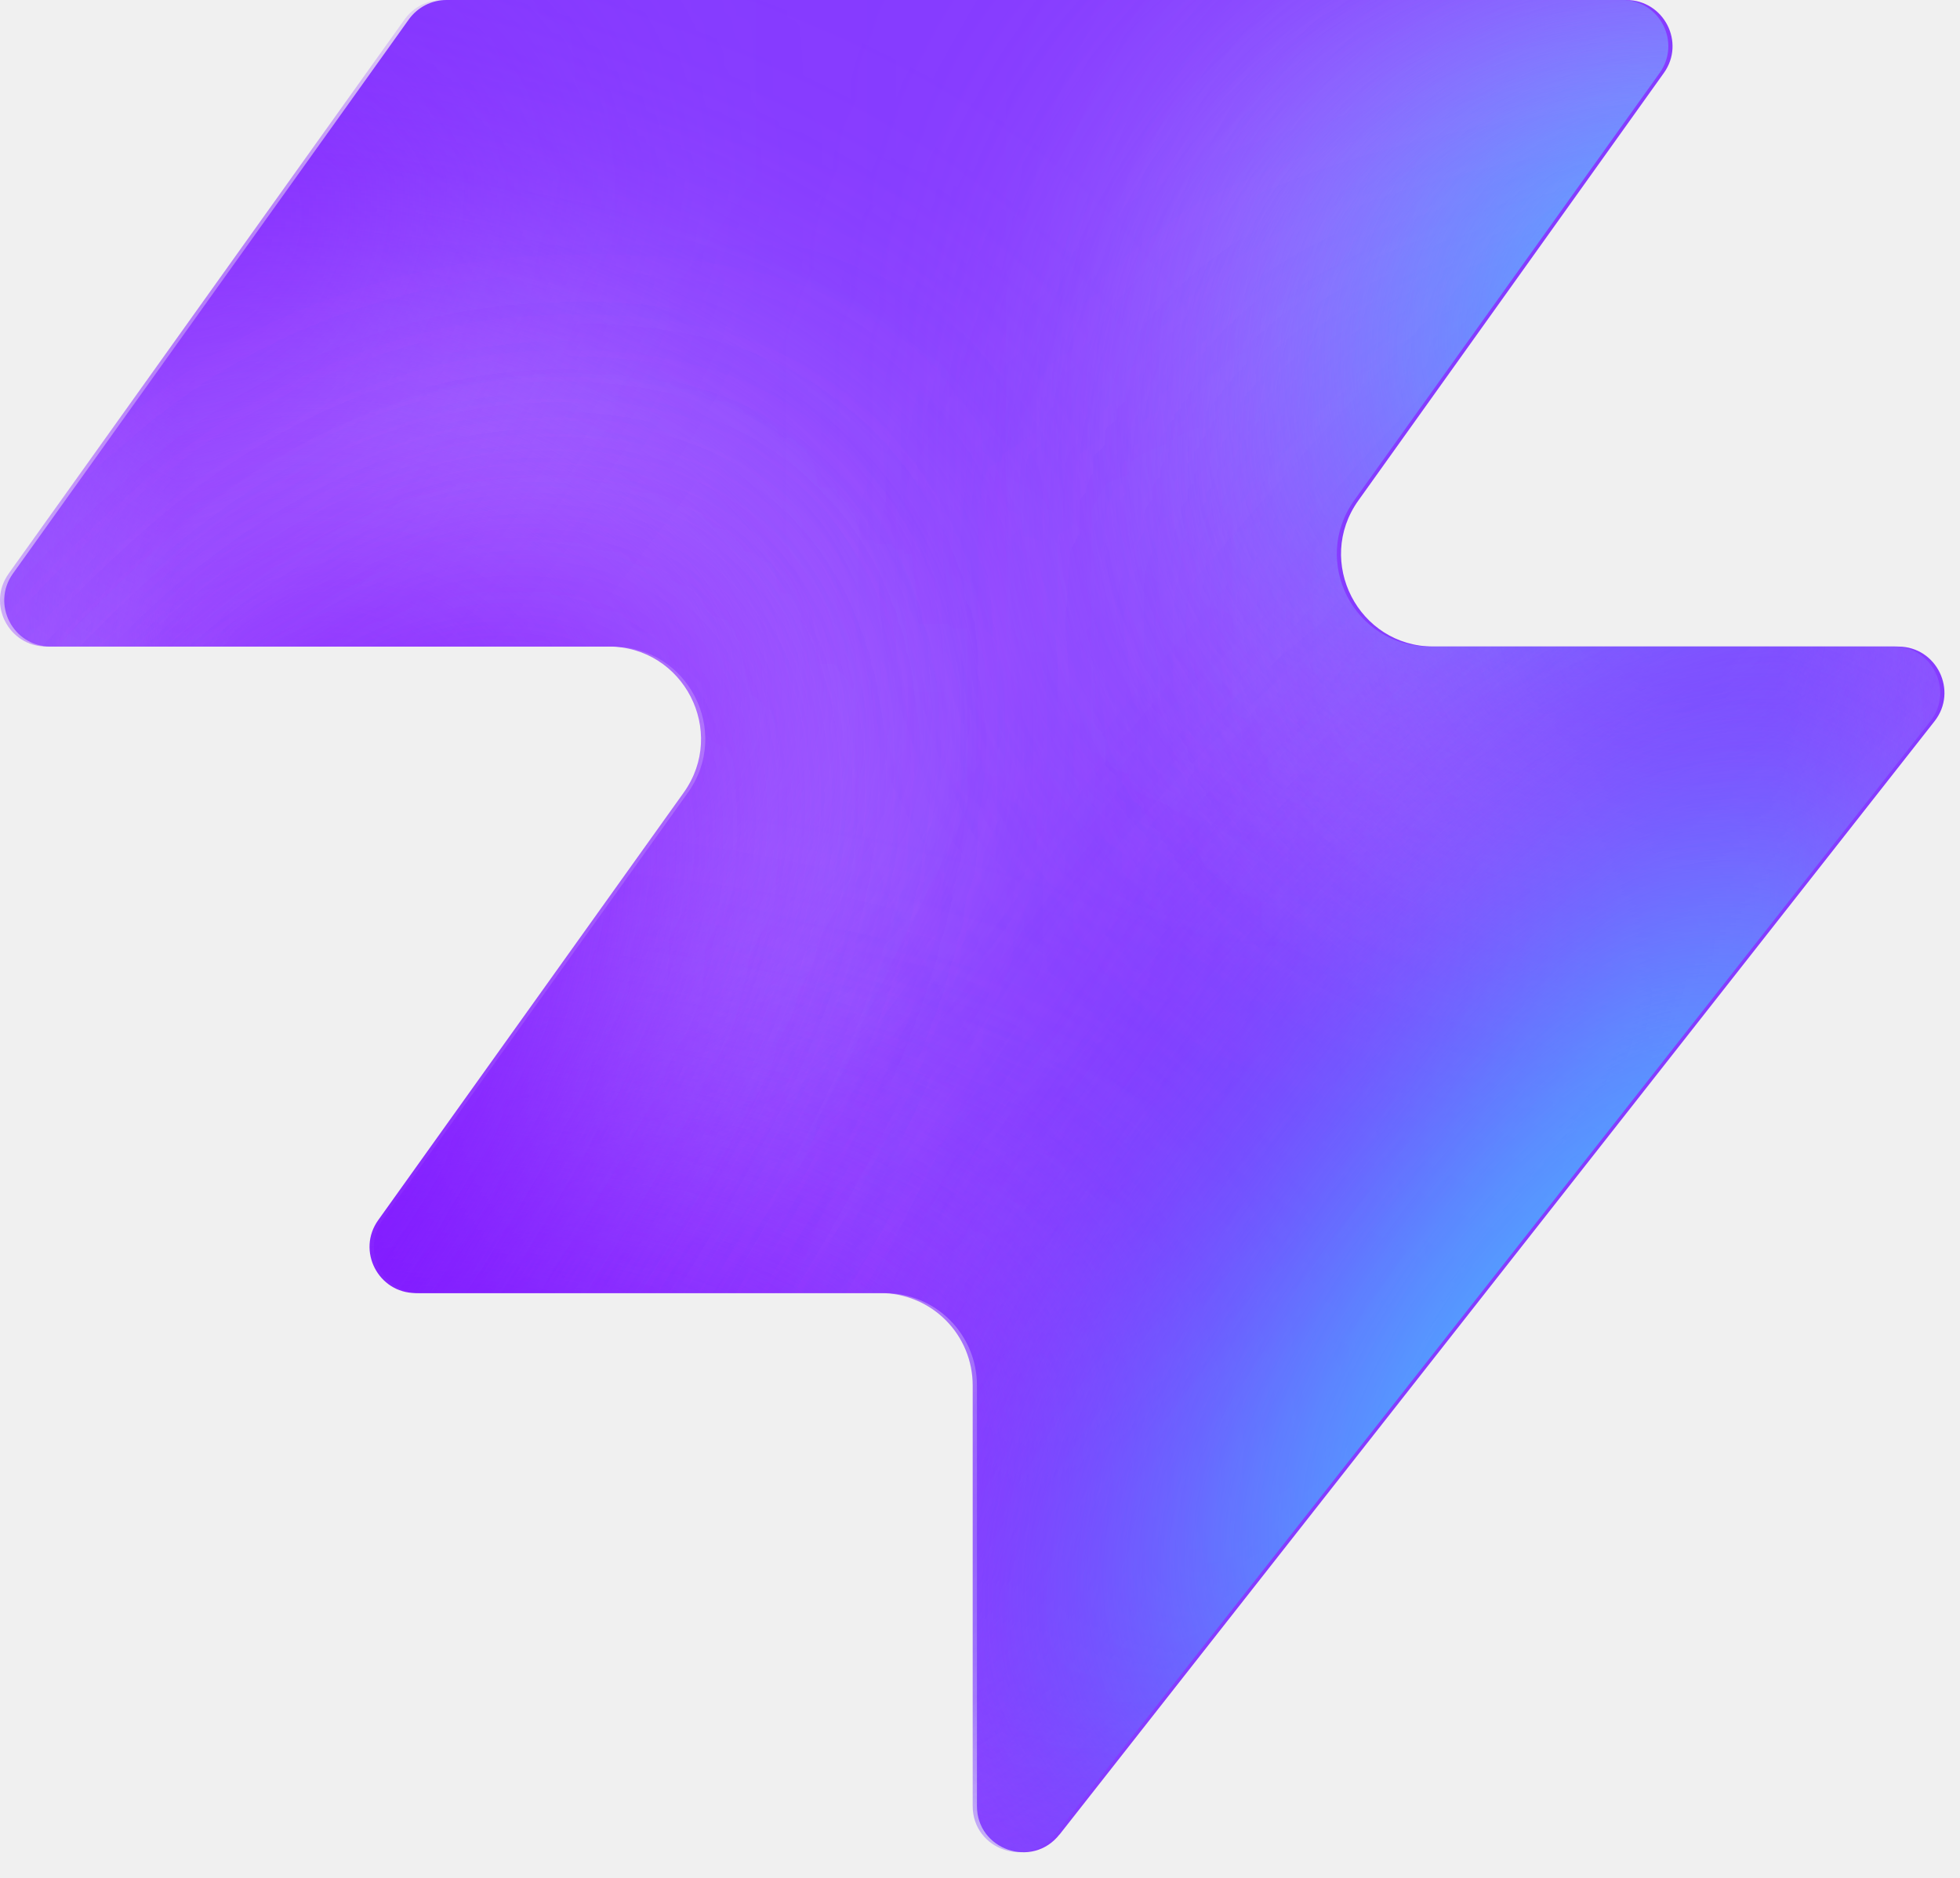
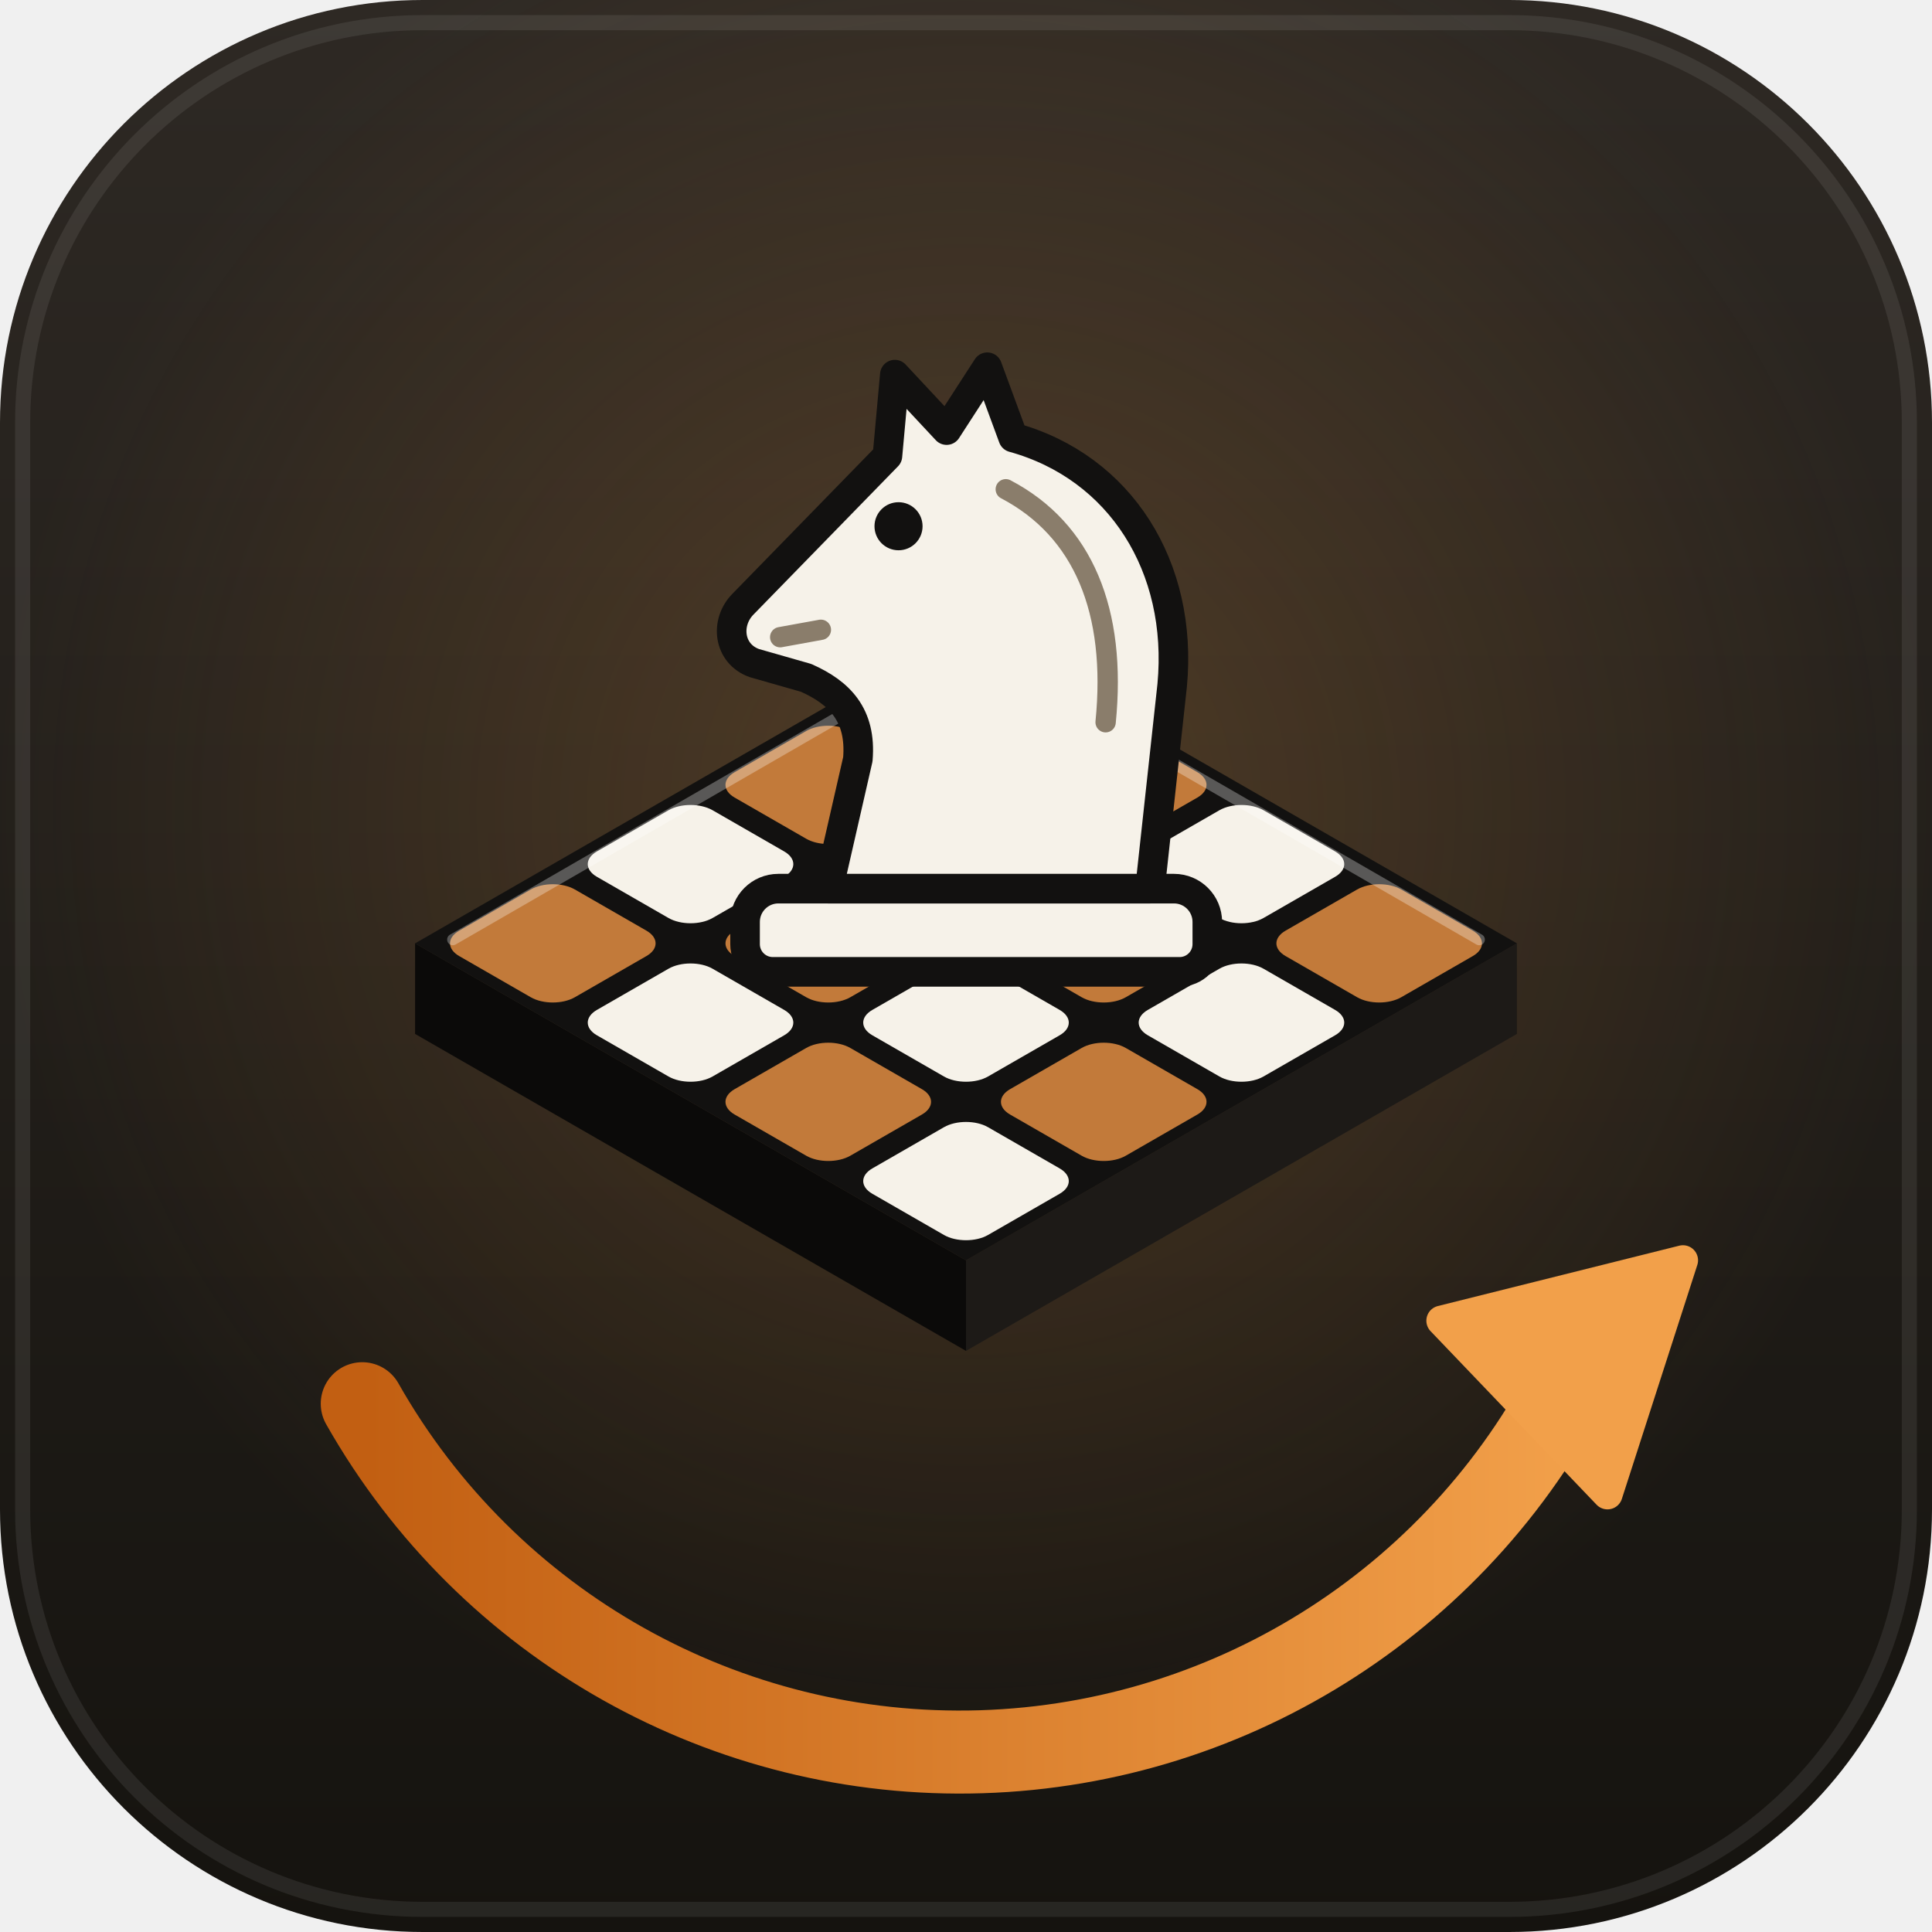
- <svg xmlns="http://www.w3.org/2000/svg" width="48" height="46" fill="none" viewBox="0 0 48 46">
-   <path fill="#863bff" d="M25.946 44.938c-.664.845-2.021.375-2.021-.698V33.937a2.26 2.26 0 0 0-2.262-2.262H10.287c-.92 0-1.456-1.04-.92-1.788l7.48-10.471c1.07-1.497 0-3.578-1.842-3.578H1.237c-.92 0-1.456-1.04-.92-1.788L10.013.474c.214-.297.556-.474.92-.474h28.894c.92 0 1.456 1.04.92 1.788l-7.48 10.471c-1.07 1.498 0 3.579 1.842 3.579h11.377c.943 0 1.473 1.088.89 1.83L25.947 44.94z" style="fill:#863bff;fill:color(display-p3 .525 .23 1);fill-opacity:1" />
-   <mask id="a" width="48" height="46" x="0" y="0" maskUnits="userSpaceOnUse" style="mask-type:alpha">
-     <path fill="#000" d="M25.842 44.938c-.664.844-2.021.375-2.021-.698V33.937a2.26 2.26 0 0 0-2.262-2.262H10.183c-.92 0-1.456-1.04-.92-1.788l7.48-10.471c1.07-1.498 0-3.579-1.842-3.579H1.133c-.92 0-1.456-1.04-.92-1.787L9.91.473c.214-.297.556-.474.92-.474h28.894c.92 0 1.456 1.04.92 1.788l-7.48 10.471c-1.07 1.498 0 3.578 1.842 3.578h11.377c.943 0 1.473 1.088.89 1.832L25.843 44.94z" style="fill:#000;fill-opacity:1" />
-   </mask>
-   <g mask="url(#a)">
-     <g filter="url(#b)">
-       <ellipse cx="5.508" cy="14.704" fill="#ede6ff" rx="5.508" ry="14.704" style="fill:#ede6ff;fill:color(display-p3 .927 .903 1);fill-opacity:1" transform="matrix(.00324 1 1 -.00324 -4.47 31.516)" />
-     </g>
-     <g filter="url(#c)">
-       <ellipse cx="10.399" cy="29.851" fill="#ede6ff" rx="10.399" ry="29.851" style="fill:#ede6ff;fill:color(display-p3 .927 .903 1);fill-opacity:1" transform="matrix(.00324 1 1 -.00324 -39.328 7.883)" />
-     </g>
-     <g filter="url(#d)">
-       <ellipse cx="5.508" cy="30.487" fill="#7e14ff" rx="5.508" ry="30.487" style="fill:#7e14ff;fill:color(display-p3 .492 .077 1);fill-opacity:1" transform="rotate(89.814 -25.913 -14.639)scale(1 -1)" />
-     </g>
-     <g filter="url(#e)">
-       <ellipse cx="5.508" cy="30.599" fill="#7e14ff" rx="5.508" ry="30.599" style="fill:#7e14ff;fill:color(display-p3 .492 .077 1);fill-opacity:1" transform="rotate(89.814 -32.644 -3.334)scale(1 -1)" />
-     </g>
-     <g filter="url(#f)">
-       <ellipse cx="5.508" cy="30.599" fill="#7e14ff" rx="5.508" ry="30.599" style="fill:#7e14ff;fill:color(display-p3 .492 .077 1);fill-opacity:1" transform="matrix(.00324 1 1 -.00324 -34.34 30.47)" />
-     </g>
-     <g filter="url(#g)">
-       <ellipse cx="14.072" cy="22.078" fill="#ede6ff" rx="14.072" ry="22.078" style="fill:#ede6ff;fill:color(display-p3 .927 .903 1);fill-opacity:1" transform="rotate(93.35 24.506 48.493)scale(-1 1)" />
-     </g>
-     <g filter="url(#h)">
-       <ellipse cx="3.47" cy="21.501" fill="#7e14ff" rx="3.47" ry="21.501" style="fill:#7e14ff;fill:color(display-p3 .492 .077 1);fill-opacity:1" transform="rotate(89.009 28.708 47.59)scale(-1 1)" />
-     </g>
-     <g filter="url(#i)">
-       <ellipse cx="3.47" cy="21.501" fill="#7e14ff" rx="3.47" ry="21.501" style="fill:#7e14ff;fill:color(display-p3 .492 .077 1);fill-opacity:1" transform="rotate(89.009 28.708 47.59)scale(-1 1)" />
-     </g>
-     <g filter="url(#j)">
-       <ellipse cx=".387" cy="8.972" fill="#7e14ff" rx="4.407" ry="29.108" style="fill:#7e14ff;fill:color(display-p3 .492 .077 1);fill-opacity:1" transform="rotate(39.51 .387 8.972)" />
-     </g>
-     <g filter="url(#k)">
-       <ellipse cx="47.523" cy="-6.092" fill="#7e14ff" rx="4.407" ry="29.108" style="fill:#7e14ff;fill:color(display-p3 .492 .077 1);fill-opacity:1" transform="rotate(37.892 47.523 -6.092)" />
-     </g>
-     <g filter="url(#l)">
-       <ellipse cx="41.412" cy="6.333" fill="#47bfff" rx="5.971" ry="9.665" style="fill:#47bfff;fill:color(display-p3 .28 .748 1);fill-opacity:1" transform="rotate(37.892 41.412 6.333)" />
-     </g>
-     <g filter="url(#m)">
-       <ellipse cx="-1.879" cy="38.332" fill="#7e14ff" rx="4.407" ry="29.108" style="fill:#7e14ff;fill:color(display-p3 .492 .077 1);fill-opacity:1" transform="rotate(37.892 -1.88 38.332)" />
-     </g>
-     <g filter="url(#n)">
-       <ellipse cx="-1.879" cy="38.332" fill="#7e14ff" rx="4.407" ry="29.108" style="fill:#7e14ff;fill:color(display-p3 .492 .077 1);fill-opacity:1" transform="rotate(37.892 -1.88 38.332)" />
-     </g>
-     <g filter="url(#o)">
-       <ellipse cx="35.651" cy="29.907" fill="#7e14ff" rx="4.407" ry="29.108" style="fill:#7e14ff;fill:color(display-p3 .492 .077 1);fill-opacity:1" transform="rotate(37.892 35.651 29.907)" />
-     </g>
-     <g filter="url(#p)">
-       <ellipse cx="38.418" cy="32.4" fill="#47bfff" rx="5.971" ry="15.297" style="fill:#47bfff;fill:color(display-p3 .28 .748 1);fill-opacity:1" transform="rotate(37.892 38.418 32.4)" />
-     </g>
+ <svg xmlns="http://www.w3.org/2000/svg" viewBox="0 0 512 512">
+   <defs>
+     <linearGradient id="bg" x1="0" y1="0" x2="0" y2="1">
+       <stop offset="0" stop-color="#2e2924" />
+       <stop offset="1" stop-color="#15130f" />
+     </linearGradient>
+     <linearGradient id="acc" x1="0" y1="0" x2="1" y2="0">
+       <stop offset="0" stop-color="#c25f12" />
+       <stop offset="1" stop-color="#f2a04a" />
+     </linearGradient>
+     <radialGradient id="glow" cx=".5" cy=".42" r=".5">
+       <stop offset="0" stop-color="#f2a04a" stop-opacity=".22" />
+       <stop offset="1" stop-color="#f2a04a" stop-opacity="0" />
+     </radialGradient>
+   </defs>
+   <rect width="512" height="512" rx="112" fill="url(#bg)" />
+   <rect x="6" y="6" width="500" height="500" rx="106" fill="none" stroke="#fff" stroke-opacity=".08" stroke-width="4" />
+   <rect width="512" height="512" rx="112" fill="url(#glow)" />
+   <polygon points="110,250 256,334 256,358 110,274" fill="#0b0a09" />
+   <polygon points="256,334 402,250 402,274 256,358" fill="#1d1a17" />
+   <g transform="matrix(36.5,21,-36.5,21,256,166)">
+     <rect x="0" y="0" width="4" height="4" fill="#121110" />
+     <rect x="0.08" y="0.08" width=".84" height=".84" rx=".16" fill="#f6f2e9" />
+     <rect x="1.08" y="0.08" width=".84" height=".84" rx=".16" fill="#c27a3a" />
+     <rect x="2.08" y="0.08" width=".84" height=".84" rx=".16" fill="#f6f2e9" />
+     <rect x="3.08" y="0.08" width=".84" height=".84" rx=".16" fill="#c27a3a" />
+     <rect x="0.08" y="1.08" width=".84" height=".84" rx=".16" fill="#c27a3a" />
+     <rect x="1.08" y="1.08" width=".84" height=".84" rx=".16" fill="#f6f2e9" />
+     <rect x="2.08" y="1.08" width=".84" height=".84" rx=".16" fill="#c27a3a" />
+     <rect x="3.08" y="1.08" width=".84" height=".84" rx=".16" fill="#f6f2e9" />
+     <rect x="0.08" y="2.08" width=".84" height=".84" rx=".16" fill="#f6f2e9" />
+     <rect x="1.08" y="2.08" width=".84" height=".84" rx=".16" fill="#c27a3a" />
+     <rect x="2.08" y="2.08" width=".84" height=".84" rx=".16" fill="#f6f2e9" />
+     <rect x="3.08" y="2.08" width=".84" height=".84" rx=".16" fill="#c27a3a" />
+     <rect x="0.08" y="3.08" width=".84" height=".84" rx=".16" fill="#c27a3a" />
+     <rect x="1.08" y="3.08" width=".84" height=".84" rx=".16" fill="#f6f2e9" />
+     <rect x="2.08" y="3.08" width=".84" height=".84" rx=".16" fill="#c27a3a" />
+     <rect x="3.08" y="3.08" width=".84" height=".84" rx=".16" fill="#f6f2e9" />
  </g>
-   <defs>
-     <filter id="b" width="60.045" height="41.654" x="-19.77" y="16.149" color-interpolation-filters="sRGB" filterUnits="userSpaceOnUse">
-       <feFlood flood-opacity="0" result="BackgroundImageFix" />
-       <feBlend in="SourceGraphic" in2="BackgroundImageFix" result="shape" />
-       <feGaussianBlur result="effect1_foregroundBlur_2002_17158" stdDeviation="7.659" />
-     </filter>
-     <filter id="c" width="90.34" height="51.437" x="-54.613" y="-7.533" color-interpolation-filters="sRGB" filterUnits="userSpaceOnUse">
-       <feFlood flood-opacity="0" result="BackgroundImageFix" />
-       <feBlend in="SourceGraphic" in2="BackgroundImageFix" result="shape" />
-       <feGaussianBlur result="effect1_foregroundBlur_2002_17158" stdDeviation="7.659" />
-     </filter>
-     <filter id="d" width="79.355" height="29.4" x="-49.64" y="2.03" color-interpolation-filters="sRGB" filterUnits="userSpaceOnUse">
-       <feFlood flood-opacity="0" result="BackgroundImageFix" />
-       <feBlend in="SourceGraphic" in2="BackgroundImageFix" result="shape" />
-       <feGaussianBlur result="effect1_foregroundBlur_2002_17158" stdDeviation="4.596" />
-     </filter>
-     <filter id="e" width="79.579" height="29.4" x="-45.045" y="20.029" color-interpolation-filters="sRGB" filterUnits="userSpaceOnUse">
-       <feFlood flood-opacity="0" result="BackgroundImageFix" />
-       <feBlend in="SourceGraphic" in2="BackgroundImageFix" result="shape" />
-       <feGaussianBlur result="effect1_foregroundBlur_2002_17158" stdDeviation="4.596" />
-     </filter>
-     <filter id="f" width="79.579" height="29.4" x="-43.513" y="21.178" color-interpolation-filters="sRGB" filterUnits="userSpaceOnUse">
-       <feFlood flood-opacity="0" result="BackgroundImageFix" />
-       <feBlend in="SourceGraphic" in2="BackgroundImageFix" result="shape" />
-       <feGaussianBlur result="effect1_foregroundBlur_2002_17158" stdDeviation="4.596" />
-     </filter>
-     <filter id="g" width="74.749" height="58.852" x="15.756" y="-17.901" color-interpolation-filters="sRGB" filterUnits="userSpaceOnUse">
-       <feFlood flood-opacity="0" result="BackgroundImageFix" />
-       <feBlend in="SourceGraphic" in2="BackgroundImageFix" result="shape" />
-       <feGaussianBlur result="effect1_foregroundBlur_2002_17158" stdDeviation="7.659" />
-     </filter>
-     <filter id="h" width="61.377" height="25.362" x="23.548" y="2.284" color-interpolation-filters="sRGB" filterUnits="userSpaceOnUse">
-       <feFlood flood-opacity="0" result="BackgroundImageFix" />
-       <feBlend in="SourceGraphic" in2="BackgroundImageFix" result="shape" />
-       <feGaussianBlur result="effect1_foregroundBlur_2002_17158" stdDeviation="4.596" />
-     </filter>
-     <filter id="i" width="61.377" height="25.362" x="23.548" y="2.284" color-interpolation-filters="sRGB" filterUnits="userSpaceOnUse">
-       <feFlood flood-opacity="0" result="BackgroundImageFix" />
-       <feBlend in="SourceGraphic" in2="BackgroundImageFix" result="shape" />
-       <feGaussianBlur result="effect1_foregroundBlur_2002_17158" stdDeviation="4.596" />
-     </filter>
-     <filter id="j" width="56.045" height="63.649" x="-27.636" y="-22.853" color-interpolation-filters="sRGB" filterUnits="userSpaceOnUse">
-       <feFlood flood-opacity="0" result="BackgroundImageFix" />
-       <feBlend in="SourceGraphic" in2="BackgroundImageFix" result="shape" />
-       <feGaussianBlur result="effect1_foregroundBlur_2002_17158" stdDeviation="4.596" />
-     </filter>
-     <filter id="k" width="54.814" height="64.646" x="20.116" y="-38.415" color-interpolation-filters="sRGB" filterUnits="userSpaceOnUse">
-       <feFlood flood-opacity="0" result="BackgroundImageFix" />
-       <feBlend in="SourceGraphic" in2="BackgroundImageFix" result="shape" />
-       <feGaussianBlur result="effect1_foregroundBlur_2002_17158" stdDeviation="4.596" />
-     </filter>
-     <filter id="l" width="33.541" height="35.313" x="24.641" y="-11.323" color-interpolation-filters="sRGB" filterUnits="userSpaceOnUse">
-       <feFlood flood-opacity="0" result="BackgroundImageFix" />
-       <feBlend in="SourceGraphic" in2="BackgroundImageFix" result="shape" />
-       <feGaussianBlur result="effect1_foregroundBlur_2002_17158" stdDeviation="4.596" />
-     </filter>
-     <filter id="m" width="54.814" height="64.646" x="-29.286" y="6.009" color-interpolation-filters="sRGB" filterUnits="userSpaceOnUse">
-       <feFlood flood-opacity="0" result="BackgroundImageFix" />
-       <feBlend in="SourceGraphic" in2="BackgroundImageFix" result="shape" />
-       <feGaussianBlur result="effect1_foregroundBlur_2002_17158" stdDeviation="4.596" />
-     </filter>
-     <filter id="n" width="54.814" height="64.646" x="-29.286" y="6.009" color-interpolation-filters="sRGB" filterUnits="userSpaceOnUse">
-       <feFlood flood-opacity="0" result="BackgroundImageFix" />
-       <feBlend in="SourceGraphic" in2="BackgroundImageFix" result="shape" />
-       <feGaussianBlur result="effect1_foregroundBlur_2002_17158" stdDeviation="4.596" />
-     </filter>
-     <filter id="o" width="54.814" height="64.646" x="8.244" y="-2.416" color-interpolation-filters="sRGB" filterUnits="userSpaceOnUse">
-       <feFlood flood-opacity="0" result="BackgroundImageFix" />
-       <feBlend in="SourceGraphic" in2="BackgroundImageFix" result="shape" />
-       <feGaussianBlur result="effect1_foregroundBlur_2002_17158" stdDeviation="4.596" />
-     </filter>
-     <filter id="p" width="39.409" height="43.623" x="18.713" y="10.588" color-interpolation-filters="sRGB" filterUnits="userSpaceOnUse">
-       <feFlood flood-opacity="0" result="BackgroundImageFix" />
-       <feBlend in="SourceGraphic" in2="BackgroundImageFix" result="shape" />
-       <feGaussianBlur result="effect1_foregroundBlur_2002_17158" stdDeviation="4.596" />
-     </filter>
-   </defs>
+   <path d="M120 249 L256 170.5 L392 249" fill="none" stroke="#fff" stroke-opacity=".3" stroke-width="3" stroke-linecap="round" />
+   <g transform="translate(146 64) scale(4.9)">
+     <path d="M11 39.5 h23 a1.5 1.5 0 0 0 1.5 -1.5 v-1.2 a1.8 1.8 0 0 0 -1.8 -1.8 h-21.4 a1.8 1.8 0 0 0 -1.8 1.8 v1.2 a1.5 1.5 0 0 0 1.5 1.5 z" fill="#f6f2e9" stroke="#121110" stroke-width="1.6" stroke-linejoin="round" />
+     <path d="M15 35 L16.6 28 C16.8 25.6 15.6 24.4 13.8 23.6 L11 22.8 C9.6 22.3 9.4 20.6 10.4 19.6 L18.2 11.6 L18.6 7.2 L21.4 10.2 L23.6 6.8 L25 10.6 C30.8 12.2 34.2 17.6 33.6 24 L32.4 35 Z" fill="#f6f2e9" stroke="#121110" stroke-width="1.6" stroke-linejoin="round" />
+     <path d="M24.6 13.4 C28.8 15.6 30.6 20 30 26" fill="none" stroke="#8a7d6b" stroke-width="1.1" stroke-linecap="round" />
+     <path d="M12.4 21.4 L14.6 21" fill="none" stroke="#8a7d6b" stroke-width="1.1" stroke-linecap="round" />
+     <circle cx="18.8" cy="15.4" r="1.3" fill="#121110" />
+   </g>
+   <path d="M 96 372 A 182 182 0 0 0 418 362" fill="none" stroke="url(#acc)" stroke-width="22" stroke-linecap="round" />
+   <path d="M 446 334 L 426 396 L 382 350 Z" fill="#f2a04a" stroke="#f2a04a" stroke-width="8" stroke-linejoin="round" />
</svg>
